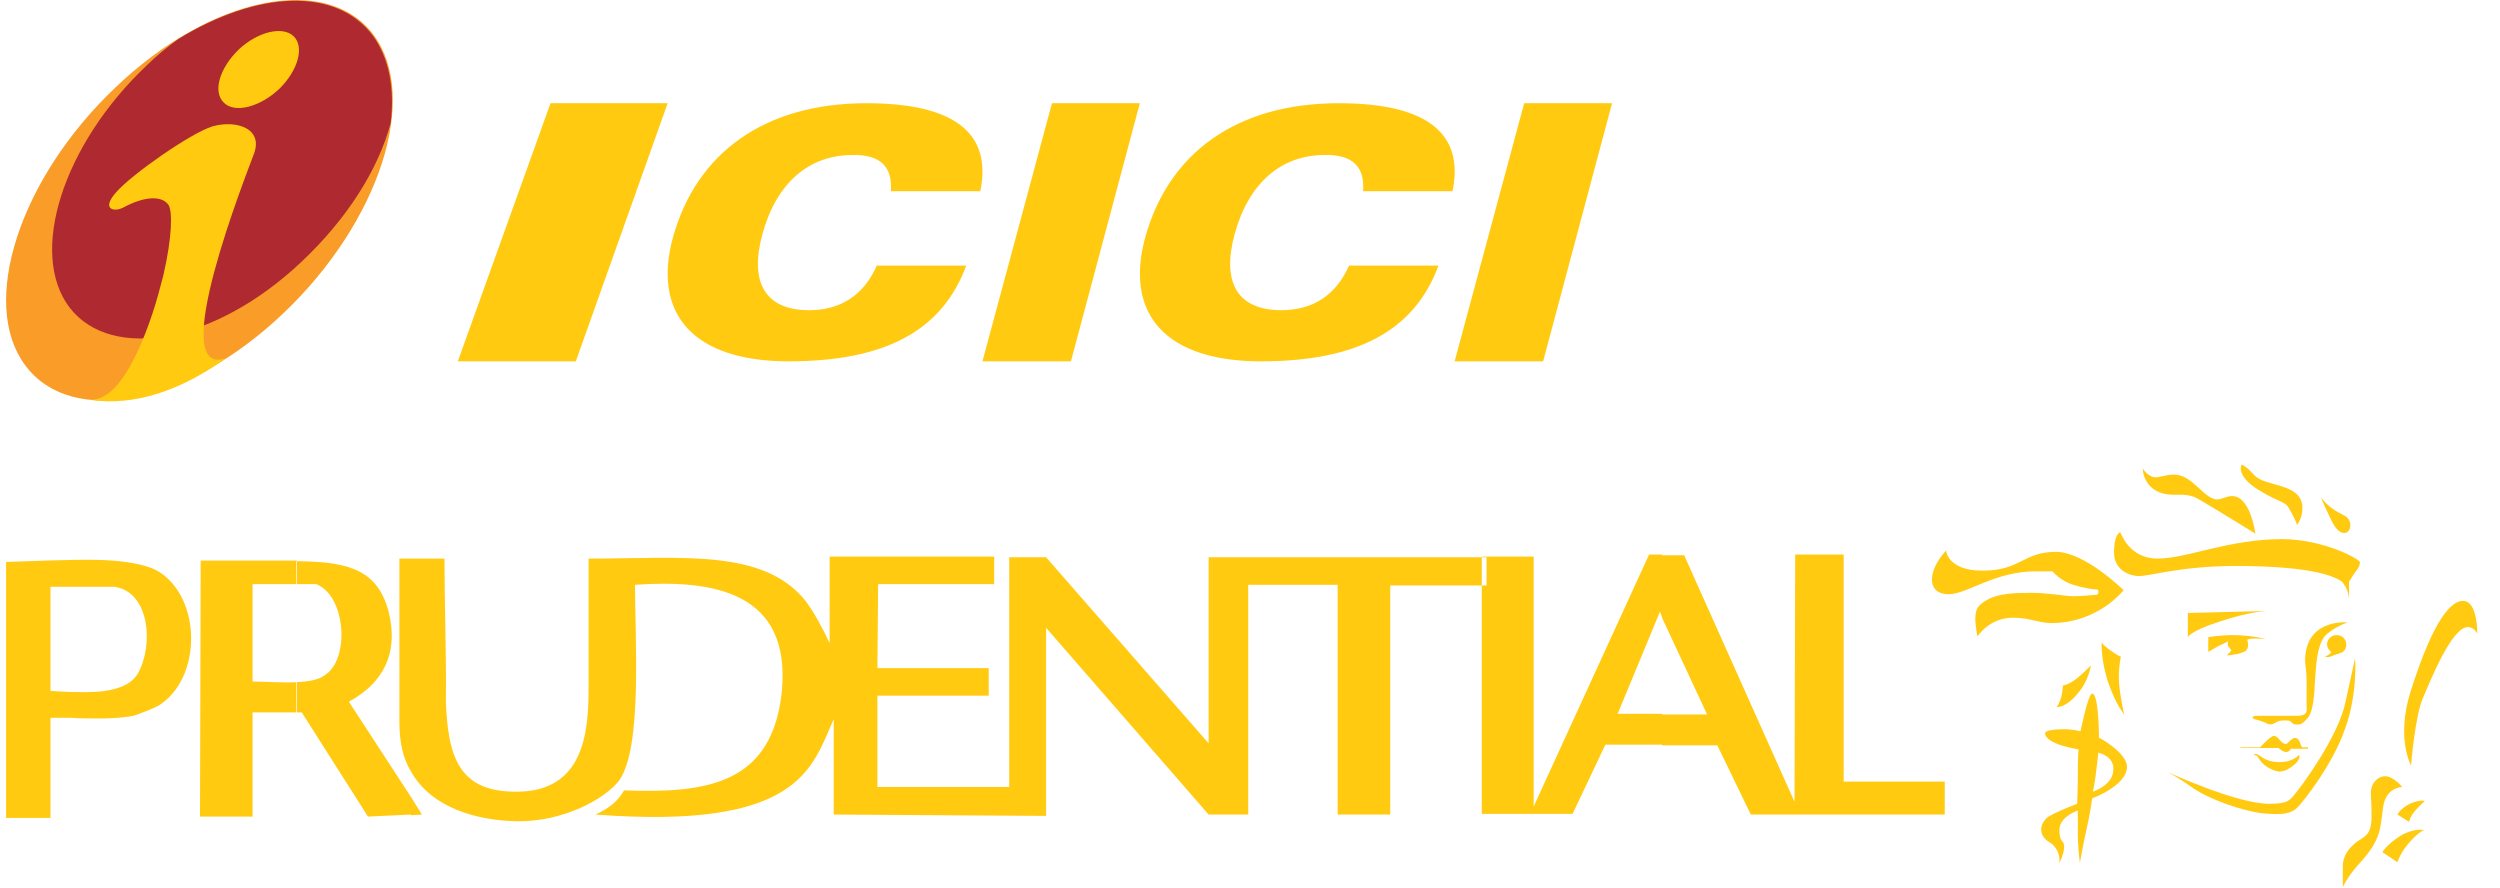
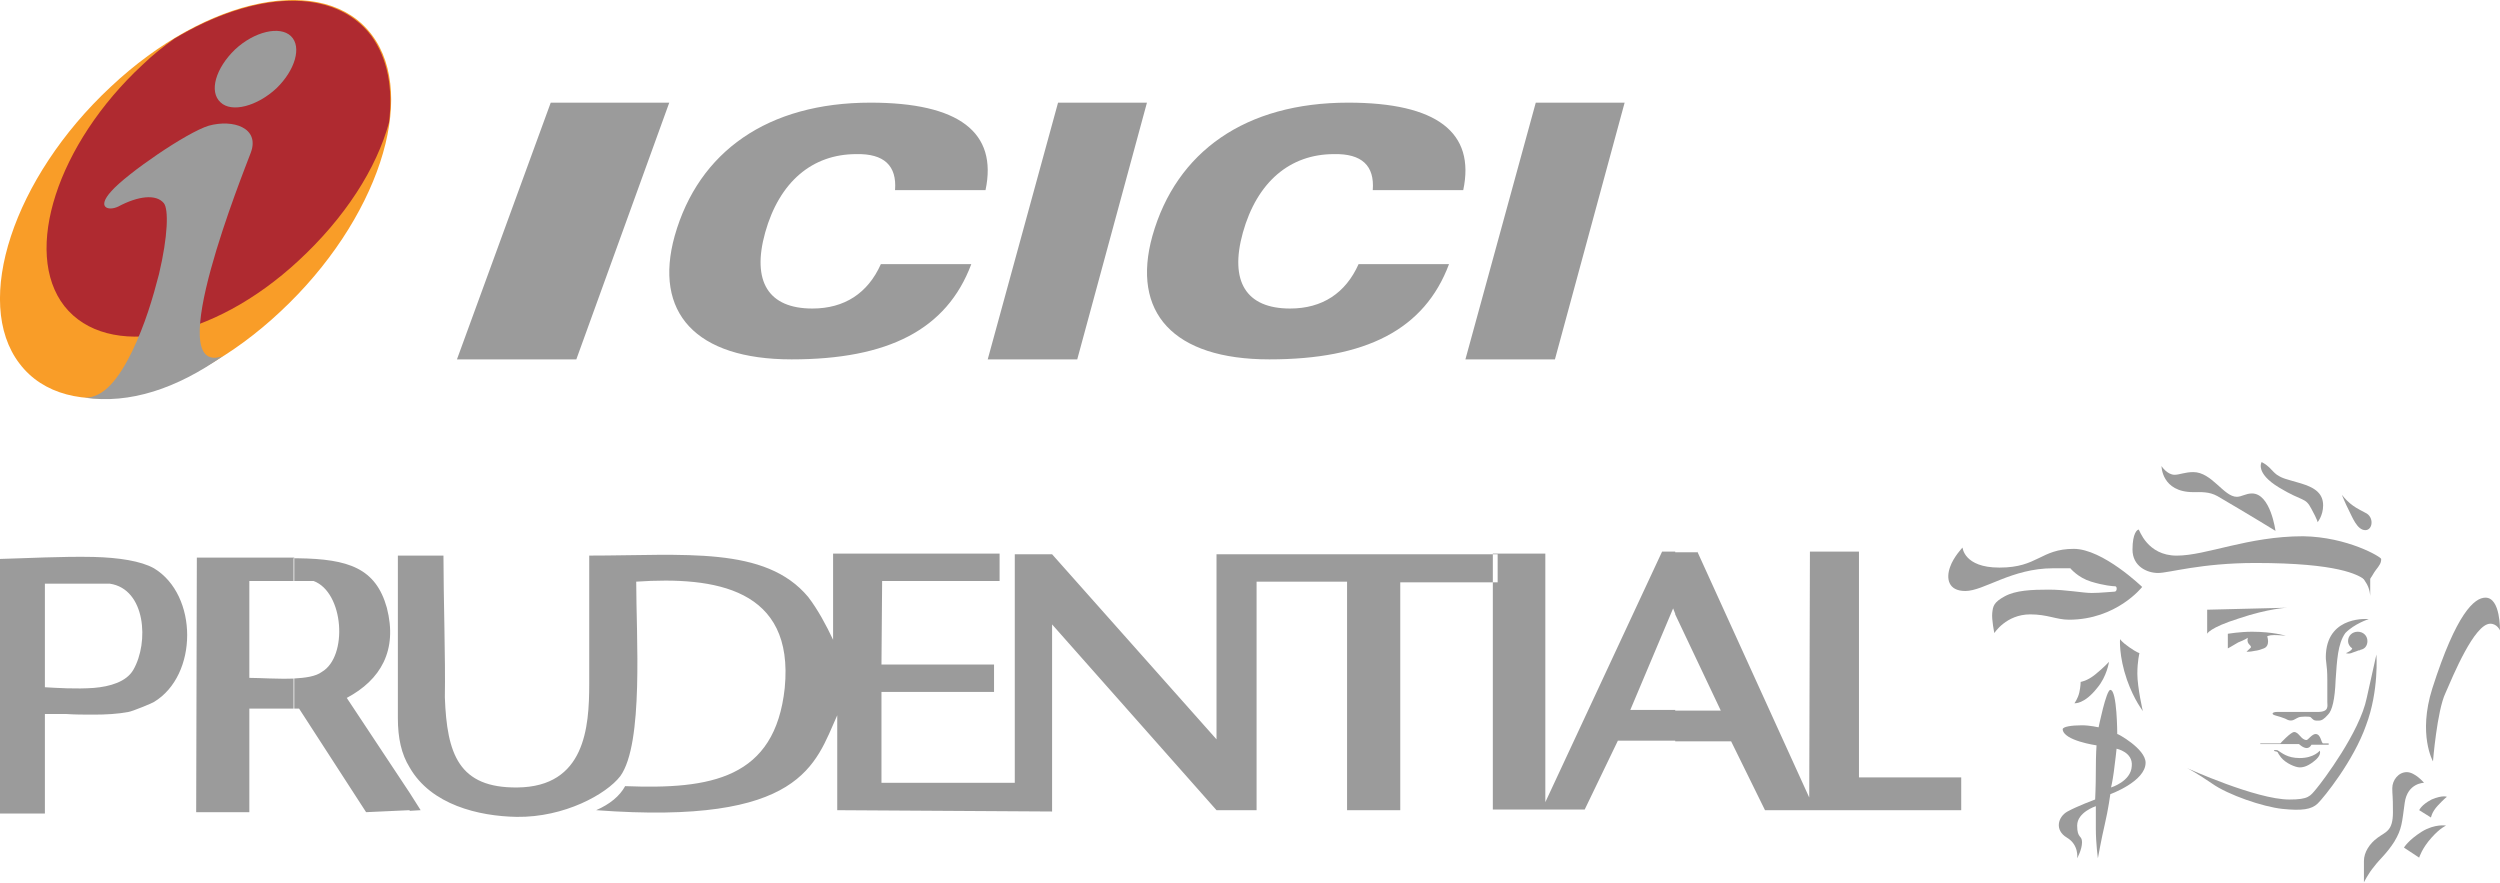
- <svg xmlns="http://www.w3.org/2000/svg" width="62" height="22" viewBox="0 0 62 22" fill="none">
+ <svg xmlns="http://www.w3.org/2000/svg" width="68" height="24" viewBox="0 0 68 24" fill="none">
  <g id="Group 236">
    <g id="Group">
-       <path id="Vector" d="M41.76 13.753L44.504 19.884L44.521 13.753H45.723V19.384H48.23V20.201H43.42L42.59 18.485H41.218V17.718H42.336L41.218 15.319V13.77H41.76V13.753ZM41.218 18.468H39.813L39 20.184H36.748V13.803H38.035V20.001L40.897 13.753H41.218V15.303L41.167 15.169L40.118 17.702H41.218V18.468ZM10.193 20.217V19.767L10.464 20.201L10.193 20.217ZM10.193 19.134C10.718 20.067 11.887 20.351 12.818 20.367C13.987 20.384 15.02 19.801 15.358 19.351C15.934 18.535 15.748 15.852 15.748 14.503C17.679 14.37 19.626 14.669 19.389 17.152C19.152 19.418 17.577 19.684 15.477 19.601C15.342 19.851 15.104 20.051 14.766 20.201C19.829 20.584 20.134 19.051 20.676 17.835V20.201L25.943 20.234V15.569L29.974 20.201H30.956V14.503H33.174V20.201H34.478V14.52H36.866V13.82H29.974V18.435L25.943 13.82H25.029V19.518H21.76V17.252H24.52V16.569H21.76L21.777 14.486H24.656V13.803H20.575V15.952C20.405 15.586 20.202 15.203 19.965 14.886C18.915 13.603 16.917 13.853 14.597 13.853V17.052C14.597 18.135 14.495 19.618 12.835 19.634C11.396 19.651 11.108 18.801 11.057 17.385C11.074 16.436 11.023 14.886 11.023 13.853H10.193V19.134ZM10.193 13.87V19.134C9.99 18.801 9.905 18.401 9.905 17.902V13.853H10.193V13.87ZM10.193 19.767L8.652 17.402C9.482 16.952 9.905 16.219 9.634 15.153C9.364 14.17 8.703 13.936 7.45 13.92H7.348V14.486H7.839C8.585 14.769 8.686 16.369 8.043 16.752C7.89 16.869 7.636 16.902 7.348 16.919V17.668H7.484L9.126 20.251L10.193 20.201V19.767ZM7.365 13.92V14.486H6.264V16.902C6.518 16.902 6.976 16.935 7.365 16.919V17.668H6.264V20.251H4.96L4.977 13.903H7.365V13.92ZM2.454 17.818C2.742 17.818 3.047 17.802 3.301 17.752C3.402 17.735 3.877 17.535 3.927 17.502C5.011 16.835 5.011 14.836 3.927 14.17C3.606 13.986 3.064 13.903 2.454 13.886V14.553H2.844C3.724 14.686 3.809 16.019 3.419 16.702C3.25 17.002 2.844 17.119 2.454 17.152V17.818ZM2.454 13.886V14.553H1.252V17.135C1.54 17.152 2.014 17.185 2.454 17.152V17.818C2.217 17.818 1.98 17.818 1.76 17.802H1.252V20.284H0.151V13.936C0.794 13.92 1.675 13.87 2.454 13.886Z" fill="#FFCA10" />
+       <path id="Vector" d="M46.167 15.003L49.211 21.692L49.23 15.003H50.564V21.146H53.345V22.037H48.008L47.087 20.165H45.566V19.329H46.806L45.566 16.712V15.021H46.167V15.003ZM45.566 20.147H44.006L43.104 22.019H40.605V15.058H42.033V21.819L45.209 15.003H45.566V16.694L45.509 16.548L44.344 19.311H45.566V20.147ZM11.142 22.055V21.564L11.442 22.037L11.142 22.055ZM11.142 20.874C11.724 21.892 13.021 22.201 14.054 22.219C15.351 22.237 16.497 21.601 16.873 21.11C17.512 20.22 17.305 17.293 17.305 15.821C19.447 15.676 21.608 16.003 21.345 18.711C21.082 21.183 19.334 21.474 17.004 21.383C16.854 21.655 16.591 21.873 16.215 22.037C21.833 22.455 22.172 20.783 22.773 19.456V22.037L28.617 22.073V16.984L33.089 22.037H34.179V15.821H36.64V22.037H38.087V15.839H40.736V15.076H33.089V20.11L28.617 15.076H27.602V21.292H23.976V18.82H27.038V18.075H23.976L23.994 15.803H27.189V15.058H22.66V17.402C22.472 17.002 22.247 16.584 21.984 16.239C20.819 14.84 18.602 15.112 16.027 15.112V18.602C16.027 19.783 15.915 21.401 14.073 21.419C12.476 21.437 12.156 20.51 12.1 18.965C12.119 17.929 12.062 16.239 12.062 15.112H11.142V20.874ZM11.142 15.13V20.874C10.916 20.51 10.822 20.074 10.822 19.529V15.112H11.142V15.13ZM11.142 21.564L9.432 18.983C10.353 18.493 10.822 17.693 10.522 16.53C10.221 15.458 9.488 15.203 8.098 15.185H7.985V15.803H8.53C9.357 16.112 9.469 17.857 8.755 18.275C8.586 18.402 8.304 18.438 7.985 18.456V19.274H8.135L9.958 22.091L11.142 22.037V21.564ZM8.004 15.185V15.803H6.782V18.438C7.064 18.438 7.572 18.475 8.004 18.456V19.274H6.782V22.091H5.336L5.354 15.167H8.004V15.185ZM2.555 19.438C2.874 19.438 3.212 19.42 3.494 19.365C3.607 19.347 4.133 19.129 4.189 19.093C5.392 18.366 5.392 16.185 4.189 15.458C3.832 15.258 3.231 15.167 2.555 15.149V15.876H2.987C3.964 16.021 4.058 17.475 3.626 18.22C3.438 18.547 2.987 18.675 2.555 18.711V19.438ZM2.555 15.149V15.876H1.221V18.693C1.54 18.711 2.066 18.747 2.555 18.711V19.438C2.292 19.438 2.028 19.438 1.784 19.42H1.221V22.128H-0.001V15.203C0.713 15.185 1.69 15.13 2.555 15.149Z" fill="#9B9B9B" />
      <g id="Group_2">
-         <path id="Vector_2" d="M52.123 15.935C52.123 15.935 52.157 16.002 52.344 16.135C52.531 16.269 52.598 16.285 52.598 16.285C52.598 16.285 52.547 16.485 52.547 16.802C52.547 17.135 52.683 17.751 52.683 17.735C52.683 17.718 52.48 17.485 52.293 16.952C52.089 16.352 52.123 15.935 52.123 15.935Z" fill="#FFCA10" />
-         <path id="Vector_3" d="M51.006 17.535C51.006 17.535 51.09 17.418 51.124 17.268C51.158 17.118 51.158 17.002 51.158 17.002C51.158 17.002 51.311 16.985 51.514 16.818C51.717 16.652 51.853 16.502 51.853 16.502C51.853 16.502 51.802 16.868 51.565 17.151C51.243 17.568 51.006 17.535 51.006 17.535Z" fill="#FFCA10" />
-         <path id="Vector_4" d="M51.886 17.201C52.055 17.201 52.055 18.317 52.055 18.3C52.055 18.284 52.749 18.667 52.749 19.017C52.749 19.483 51.886 19.8 51.886 19.8C51.886 19.8 51.835 20.183 51.75 20.549C51.665 20.916 51.581 21.399 51.581 21.399C51.581 21.399 51.53 21.033 51.53 20.666V20.1C51.53 20.1 51.073 20.25 51.073 20.583C51.073 20.916 51.191 20.816 51.191 20.999C51.191 21.183 51.073 21.399 51.073 21.399C51.073 21.399 51.123 21.066 50.819 20.883C50.514 20.699 50.598 20.366 50.836 20.233C51.073 20.1 51.513 19.933 51.513 19.933C51.513 19.933 51.53 19.616 51.53 19.2C51.53 18.783 51.547 18.584 51.547 18.584C51.547 18.584 50.734 18.467 50.717 18.184C50.717 18.117 50.937 18.084 51.191 18.084C51.377 18.084 51.598 18.134 51.598 18.134C51.598 18.134 51.784 17.201 51.886 17.201ZM52.038 18.667C52.038 18.667 52.004 19 51.97 19.25C51.936 19.5 51.902 19.633 51.902 19.633C51.902 19.633 52.394 19.483 52.41 19.1C52.444 18.75 52.038 18.667 52.038 18.667Z" fill="#FFCA10" />
-         <path id="Vector_5" d="M54.258 15.202V15.802C54.258 15.802 54.309 15.652 55.037 15.418C55.766 15.169 56.223 15.152 56.223 15.152L54.258 15.202Z" fill="#FFCA10" />
-         <path id="Vector_6" d="M54.766 16.168V15.801C54.766 15.801 55.071 15.751 55.358 15.751C55.866 15.751 56.188 15.851 56.188 15.851C56.188 15.851 56.036 15.835 55.9 15.835C55.765 15.835 55.731 15.868 55.731 15.868C55.731 15.868 55.816 16.101 55.646 16.168C55.477 16.234 55.46 16.218 55.392 16.234C55.325 16.251 55.223 16.251 55.223 16.251L55.325 16.151C55.325 16.151 55.358 16.134 55.291 16.068C55.223 16.001 55.257 15.901 55.257 15.901C55.257 15.901 55.189 15.951 55.02 16.018C54.884 16.101 54.766 16.168 54.766 16.168Z" fill="#FFCA10" />
-         <path id="Vector_7" d="M55.561 18.534H56.052C56.052 18.534 56.306 18.251 56.391 18.251C56.509 18.251 56.56 18.451 56.696 18.451C56.73 18.451 56.831 18.301 56.916 18.301C57.051 18.301 57.051 18.534 57.102 18.534H57.238V18.568H56.814C56.814 18.568 56.78 18.651 56.696 18.651C56.611 18.651 56.509 18.551 56.509 18.551H55.561V18.534Z" fill="#FFCA10" />
-         <path id="Vector_8" d="M57.017 18.717C57.017 18.717 56.882 18.901 56.526 18.901C56.221 18.901 56.086 18.767 56.001 18.717C55.984 18.701 55.95 18.701 55.916 18.701C55.883 18.701 55.9 18.734 55.933 18.734C55.967 18.734 55.967 18.751 55.984 18.751C56.001 18.784 56.018 18.817 56.069 18.884C56.187 19.034 56.425 19.134 56.526 19.134C56.628 19.134 56.746 19.101 56.932 18.934C57.068 18.801 57.017 18.717 57.017 18.717Z" fill="#FFCA10" />
-         <path id="Vector_9" d="M53.767 19.151C53.767 19.151 55.461 19.934 56.273 19.934C56.748 19.934 56.782 19.851 56.934 19.668C57.086 19.485 58.001 18.252 58.17 17.402C58.356 16.552 58.407 16.319 58.407 16.319C58.407 16.319 58.475 17.219 58.153 18.085C57.848 18.968 57.12 19.884 56.968 20.034C56.815 20.184 56.578 20.218 56.104 20.168C55.63 20.118 54.766 19.818 54.377 19.535C53.97 19.251 53.767 19.151 53.767 19.151Z" fill="#FFCA10" />
-         <path id="Vector_10" d="M58.102 22V21.467C58.102 21.25 58.238 21.034 58.441 20.884C58.645 20.734 58.814 20.717 58.814 20.25C58.814 19.784 58.797 19.851 58.797 19.651C58.797 19.451 58.949 19.251 59.153 19.251C59.356 19.251 59.576 19.517 59.576 19.517C59.576 19.517 59.169 19.517 59.102 20.017C59.034 20.517 59.034 20.667 58.848 20.984C58.661 21.284 58.492 21.417 58.357 21.6C58.204 21.783 58.102 22 58.102 22Z" fill="#FFCA10" />
-         <path id="Vector_11" d="M59.458 20.2L59.745 20.383C59.745 20.383 59.762 20.25 59.915 20.084C60.067 19.917 60.135 19.867 60.135 19.867C60.135 19.867 60.033 19.817 59.762 19.934C59.508 20.067 59.458 20.2 59.458 20.2Z" fill="#FFCA10" />
-         <path id="Vector_12" d="M59.083 21.133L59.456 21.383C59.456 21.383 59.523 21.15 59.76 20.883C59.981 20.633 60.116 20.583 60.116 20.583C60.116 20.583 59.845 20.533 59.523 20.733C59.185 20.95 59.083 21.133 59.083 21.133Z" fill="#FFCA10" />
-         <path id="Vector_13" d="M61.437 15.718C61.437 15.718 61.453 14.902 61.081 14.902C60.81 14.902 60.37 15.285 59.777 17.168C59.421 18.317 59.794 18.984 59.794 18.984C59.794 18.984 59.895 17.717 60.099 17.284C60.285 16.851 60.81 15.552 61.199 15.552C61.369 15.552 61.437 15.718 61.437 15.718Z" fill="#FFCA10" />
-         <path id="Vector_14" d="M58.22 15.436C58.22 15.436 57.238 15.336 57.17 16.285C57.154 16.535 57.204 16.519 57.204 16.952V17.502C57.204 17.602 57.255 17.752 56.967 17.752H55.968C55.866 17.752 55.816 17.802 55.917 17.835C56.036 17.868 56.087 17.885 56.171 17.918C56.256 17.968 56.324 17.985 56.408 17.935C56.476 17.902 56.493 17.868 56.645 17.868C56.798 17.868 56.781 17.868 56.832 17.918C56.883 17.968 56.899 17.968 56.984 17.968C57.069 17.968 57.12 17.935 57.221 17.818C57.323 17.718 57.391 17.435 57.407 16.952C57.441 16.469 57.458 16.052 57.645 15.786C57.865 15.552 58.22 15.436 58.22 15.436Z" fill="#FFCA10" />
-         <path id="Vector_15" d="M58.187 15.985C58.187 15.851 58.085 15.751 57.95 15.751C57.814 15.751 57.712 15.851 57.712 15.985C57.712 16.051 57.746 16.118 57.814 16.168C57.814 16.184 57.797 16.184 57.797 16.201C57.746 16.251 57.661 16.284 57.661 16.284C57.661 16.284 57.729 16.318 57.831 16.268C57.882 16.251 57.933 16.234 57.967 16.218C57.984 16.218 58.001 16.218 58.018 16.201C58.119 16.184 58.187 16.101 58.187 15.985Z" fill="#FFCA10" />
-         <path id="Vector_16" d="M58.256 14.87V14.287L57.747 14.187C57.747 14.187 58.019 14.287 58.137 14.503C58.256 14.67 58.256 14.87 58.256 14.87Z" fill="#FFCA10" />
-         <path id="Vector_17" d="M58.525 13.936C58.525 14.036 58.491 14.086 58.389 14.219C58.288 14.353 58.254 14.536 58.102 14.436C57.949 14.336 57.492 14.036 55.443 14.036C54.105 14.036 53.326 14.286 53.055 14.286C52.784 14.286 52.428 14.119 52.428 13.703C52.428 13.286 52.547 13.203 52.581 13.203C52.598 13.203 52.784 13.853 53.512 13.853C54.24 13.853 55.256 13.37 56.611 13.37C57.695 13.386 58.525 13.886 58.525 13.936Z" fill="#FFCA10" />
-         <path id="Vector_18" d="M55.934 13.236C55.934 13.236 55.815 12.303 55.358 12.303C55.206 12.303 55.104 12.386 54.986 12.386C54.664 12.386 54.376 11.77 53.919 11.77C53.715 11.77 53.58 11.837 53.461 11.837C53.275 11.837 53.14 11.62 53.14 11.62C53.14 11.62 53.14 12.27 53.919 12.27C54.105 12.27 54.308 12.253 54.511 12.37C55.324 12.853 55.934 13.236 55.934 13.236Z" fill="#FFCA10" />
-         <path id="Vector_19" d="M55.594 11.52C55.594 11.52 55.425 11.787 56.017 12.153C56.61 12.52 56.661 12.387 56.813 12.687C56.966 12.97 56.966 13.02 56.966 13.02C56.966 13.02 57.101 12.853 57.101 12.603C57.101 12.337 56.949 12.17 56.559 12.053C56.17 11.937 56.119 11.937 55.967 11.837C55.899 11.787 55.848 11.72 55.781 11.653C55.696 11.57 55.594 11.52 55.594 11.52Z" fill="#FFCA10" />
-         <path id="Vector_20" d="M57.56 12.335C57.56 12.335 57.645 12.552 57.729 12.718C57.814 12.885 57.933 13.218 58.136 13.218C58.322 13.218 58.356 12.885 58.136 12.785C57.916 12.668 57.865 12.635 57.763 12.552C57.645 12.452 57.56 12.335 57.56 12.335Z" fill="#FFCA10" />
-         <path id="Vector_21" d="M52.665 14.636C52.665 14.636 51.7 13.686 50.989 13.686C50.176 13.686 50.108 14.152 49.177 14.152H49.16C48.296 14.152 48.262 13.653 48.262 13.653C48.262 13.653 48.042 13.886 47.957 14.136C47.856 14.419 47.907 14.736 48.33 14.736C48.787 14.736 49.465 14.169 50.481 14.169H50.904C50.904 14.169 51.09 14.402 51.412 14.502C51.734 14.602 51.954 14.619 52.005 14.619C52.056 14.619 52.056 14.752 51.988 14.752C51.92 14.752 51.649 14.786 51.429 14.786C51.209 14.786 50.802 14.702 50.379 14.702C49.956 14.702 49.566 14.719 49.295 14.869C49.024 15.019 49.007 15.119 48.99 15.285C48.973 15.452 49.041 15.785 49.041 15.785C49.041 15.785 49.329 15.319 49.922 15.319C50.345 15.319 50.565 15.452 50.87 15.452C52.039 15.452 52.665 14.636 52.665 14.636Z" fill="#FFCA10" />
+         <path id="Vector_2" d="M57.665 17.383C57.665 17.383 57.703 17.456 57.91 17.601C58.117 17.747 58.193 17.765 58.193 17.765C58.193 17.765 58.136 17.983 58.136 18.328C58.136 18.692 58.287 19.364 58.287 19.346C58.287 19.328 58.061 19.074 57.854 18.492C57.628 17.838 57.665 17.383 57.665 17.383Z" fill="#9B9B9B" />
+         <path id="Vector_3" d="M56.425 19.128C56.425 19.128 56.519 19.001 56.557 18.837C56.594 18.674 56.594 18.547 56.594 18.547C56.594 18.547 56.764 18.529 56.989 18.347C57.215 18.165 57.365 18.002 57.365 18.002C57.365 18.002 57.308 18.401 57.045 18.71C56.688 19.165 56.425 19.128 56.425 19.128Z" fill="#9B9B9B" />
+         <path id="Vector_4" d="M57.401 18.765C57.589 18.765 57.589 19.983 57.589 19.965C57.589 19.947 58.36 20.365 58.36 20.746C58.36 21.255 57.401 21.601 57.401 21.601C57.401 21.601 57.345 22.018 57.251 22.418C57.157 22.818 57.063 23.345 57.063 23.345C57.063 23.345 57.007 22.945 57.007 22.546V21.928C57.007 21.928 56.499 22.091 56.499 22.455C56.499 22.818 56.631 22.709 56.631 22.909C56.631 23.109 56.499 23.345 56.499 23.345C56.499 23.345 56.556 22.982 56.218 22.782C55.88 22.582 55.973 22.218 56.236 22.073C56.499 21.928 56.988 21.746 56.988 21.746C56.988 21.746 57.007 21.401 57.007 20.946C57.007 20.492 57.026 20.274 57.026 20.274C57.026 20.274 56.124 20.146 56.105 19.837C56.105 19.765 56.349 19.728 56.631 19.728C56.838 19.728 57.082 19.783 57.082 19.783C57.082 19.783 57.289 18.765 57.401 18.765ZM57.571 20.365C57.571 20.365 57.533 20.728 57.495 21.001C57.458 21.273 57.42 21.419 57.42 21.419C57.42 21.419 57.965 21.255 57.984 20.837C58.022 20.455 57.571 20.365 57.571 20.365Z" fill="#9B9B9B" />
+         <path id="Vector_5" d="M60.035 16.584V17.239C60.035 17.239 60.091 17.075 60.899 16.821C61.707 16.548 62.214 16.53 62.214 16.53L60.035 16.584Z" fill="#9B9B9B" />
+         <path id="Vector_6" d="M60.597 17.637V17.238C60.597 17.238 60.935 17.183 61.255 17.183C61.818 17.183 62.175 17.292 62.175 17.292C62.175 17.292 62.006 17.274 61.856 17.274C61.706 17.274 61.668 17.31 61.668 17.31C61.668 17.31 61.762 17.565 61.574 17.637C61.386 17.71 61.367 17.692 61.292 17.71C61.217 17.728 61.104 17.728 61.104 17.728L61.217 17.619C61.217 17.619 61.255 17.601 61.179 17.528C61.104 17.456 61.142 17.347 61.142 17.347C61.142 17.347 61.067 17.401 60.879 17.474C60.729 17.565 60.597 17.637 60.597 17.637Z" fill="#9B9B9B" />
+         <path id="Vector_7" d="M61.48 20.22H62.025C62.025 20.22 62.307 19.911 62.401 19.911C62.532 19.911 62.589 20.129 62.739 20.129C62.777 20.129 62.889 19.965 62.983 19.965C63.134 19.965 63.134 20.22 63.19 20.22H63.34V20.256H62.871C62.871 20.256 62.833 20.347 62.739 20.347C62.645 20.347 62.532 20.238 62.532 20.238H61.48V20.22Z" fill="#9B9B9B" />
+         <path id="Vector_8" d="M63.096 20.419C63.096 20.419 62.945 20.619 62.551 20.619C62.212 20.619 62.062 20.474 61.968 20.419C61.949 20.401 61.912 20.401 61.874 20.401C61.837 20.401 61.855 20.437 61.893 20.437C61.931 20.437 61.931 20.455 61.949 20.455C61.968 20.492 61.987 20.528 62.043 20.601C62.175 20.764 62.438 20.873 62.551 20.873C62.663 20.873 62.795 20.837 63.002 20.655C63.152 20.51 63.096 20.419 63.096 20.419Z" fill="#9B9B9B" />
+         <path id="Vector_9" d="M59.489 20.893C59.489 20.893 61.368 21.747 62.27 21.747C62.797 21.747 62.834 21.656 63.003 21.456C63.172 21.256 64.187 19.912 64.375 18.985C64.582 18.058 64.638 17.803 64.638 17.803C64.638 17.803 64.713 18.785 64.356 19.73C64.018 20.693 63.21 21.693 63.041 21.856C62.872 22.02 62.609 22.056 62.082 22.002C61.556 21.947 60.598 21.62 60.166 21.311C59.715 21.002 59.489 20.893 59.489 20.893Z" fill="#9B9B9B" />
+         <path id="Vector_10" d="M64.299 24V23.419C64.299 23.183 64.45 22.946 64.675 22.783C64.901 22.619 65.088 22.601 65.088 22.092C65.088 21.583 65.07 21.656 65.07 21.438C65.07 21.22 65.239 21.002 65.464 21.002C65.69 21.002 65.934 21.292 65.934 21.292C65.934 21.292 65.483 21.292 65.408 21.837C65.333 22.383 65.333 22.546 65.126 22.892C64.919 23.219 64.731 23.364 64.581 23.564C64.412 23.764 64.299 24 64.299 24Z" fill="#9B9B9B" />
+         <path id="Vector_11" d="M65.803 22.037L66.123 22.237C66.123 22.237 66.141 22.091 66.31 21.91C66.48 21.728 66.555 21.673 66.555 21.673C66.555 21.673 66.442 21.619 66.141 21.746C65.859 21.891 65.803 22.037 65.803 22.037Z" fill="#9B9B9B" />
+         <path id="Vector_12" d="M65.388 23.055L65.801 23.328C65.801 23.328 65.876 23.074 66.139 22.783C66.384 22.51 66.534 22.456 66.534 22.456C66.534 22.456 66.233 22.401 65.876 22.619C65.5 22.856 65.388 23.055 65.388 23.055Z" fill="#9B9B9B" />
+         <path id="Vector_13" d="M67.999 17.147C67.999 17.147 68.018 16.256 67.605 16.256C67.304 16.256 66.815 16.674 66.158 18.728C65.763 19.982 66.177 20.709 66.177 20.709C66.177 20.709 66.289 19.328 66.515 18.855C66.721 18.383 67.304 16.965 67.736 16.965C67.924 16.965 67.999 17.147 67.999 17.147Z" fill="#9B9B9B" />
+         <path id="Vector_14" d="M64.431 16.839C64.431 16.839 63.341 16.73 63.266 17.766C63.247 18.038 63.303 18.02 63.303 18.493V19.093C63.303 19.201 63.36 19.365 63.04 19.365H61.932C61.819 19.365 61.763 19.42 61.875 19.456C62.007 19.492 62.063 19.511 62.157 19.547C62.251 19.601 62.326 19.62 62.42 19.565C62.495 19.529 62.514 19.492 62.683 19.492C62.852 19.492 62.834 19.492 62.89 19.547C62.946 19.601 62.965 19.601 63.059 19.601C63.153 19.601 63.209 19.565 63.322 19.438C63.435 19.329 63.51 19.02 63.529 18.493C63.566 17.966 63.585 17.511 63.792 17.22C64.036 16.966 64.431 16.839 64.431 16.839Z" fill="#9B9B9B" />
+         <path id="Vector_15" d="M64.394 17.438C64.394 17.292 64.281 17.183 64.131 17.183C63.98 17.183 63.867 17.292 63.867 17.438C63.867 17.51 63.905 17.583 63.98 17.637C63.98 17.656 63.961 17.656 63.961 17.674C63.905 17.728 63.81 17.765 63.81 17.765C63.81 17.765 63.886 17.801 63.999 17.747C64.055 17.728 64.112 17.71 64.149 17.692C64.168 17.692 64.187 17.692 64.206 17.674C64.319 17.656 64.394 17.565 64.394 17.438Z" fill="#9B9B9B" />
+         <path id="Vector_16" d="M64.47 16.222V15.586L63.905 15.477C63.905 15.477 64.207 15.586 64.338 15.822C64.47 16.004 64.47 16.222 64.47 16.222Z" fill="#9B9B9B" />
+         <path id="Vector_17" d="M64.768 15.204C64.768 15.313 64.73 15.367 64.618 15.512C64.505 15.658 64.467 15.858 64.298 15.749C64.129 15.64 63.622 15.313 61.348 15.313C59.864 15.313 58.999 15.585 58.699 15.585C58.398 15.585 58.004 15.403 58.004 14.949C58.004 14.495 58.135 14.404 58.173 14.404C58.191 14.404 58.398 15.113 59.206 15.113C60.014 15.113 61.142 14.586 62.645 14.586C63.847 14.604 64.768 15.149 64.768 15.204Z" fill="#9B9B9B" />
+         <path id="Vector_18" d="M61.893 14.44C61.893 14.44 61.761 13.422 61.254 13.422C61.085 13.422 60.972 13.513 60.841 13.513C60.484 13.513 60.164 12.841 59.657 12.841C59.431 12.841 59.281 12.914 59.15 12.914C58.943 12.914 58.793 12.677 58.793 12.677C58.793 12.677 58.793 13.386 59.657 13.386C59.864 13.386 60.089 13.368 60.315 13.495C61.217 14.022 61.893 14.44 61.893 14.44Z" fill="#9B9B9B" />
+         <path id="Vector_19" d="M61.517 12.568C61.517 12.568 61.329 12.859 61.986 13.258C62.644 13.658 62.7 13.513 62.87 13.84C63.039 14.149 63.039 14.204 63.039 14.204C63.039 14.204 63.189 14.022 63.189 13.749C63.189 13.459 63.02 13.277 62.588 13.149C62.156 13.022 62.099 13.022 61.93 12.913C61.855 12.859 61.798 12.786 61.723 12.713C61.629 12.622 61.517 12.568 61.517 12.568Z" fill="#9B9B9B" />
+         <path id="Vector_20" d="M63.698 13.457C63.698 13.457 63.792 13.693 63.886 13.875C63.98 14.056 64.111 14.42 64.337 14.42C64.544 14.42 64.581 14.056 64.337 13.947C64.093 13.82 64.036 13.784 63.923 13.693C63.792 13.584 63.698 13.457 63.698 13.457Z" fill="#9B9B9B" />
+         <path id="Vector_21" d="M58.267 15.965C58.267 15.965 57.196 14.929 56.407 14.929C55.505 14.929 55.429 15.438 54.396 15.438H54.377C53.419 15.438 53.381 14.893 53.381 14.893C53.381 14.893 53.137 15.148 53.043 15.42C52.93 15.729 52.987 16.075 53.456 16.075C53.964 16.075 54.715 15.457 55.843 15.457H56.313C56.313 15.457 56.519 15.711 56.876 15.82C57.233 15.929 57.478 15.947 57.534 15.947C57.59 15.947 57.59 16.093 57.515 16.093C57.44 16.093 57.139 16.129 56.895 16.129C56.651 16.129 56.2 16.038 55.73 16.038C55.26 16.038 54.828 16.056 54.528 16.22C54.227 16.383 54.208 16.492 54.189 16.674C54.17 16.856 54.246 17.22 54.246 17.22C54.246 17.22 54.565 16.711 55.223 16.711C55.693 16.711 55.937 16.856 56.275 16.856C57.572 16.856 58.267 15.965 58.267 15.965Z" fill="#9B9B9B" />
      </g>
    </g>
    <g id="Group 231">
-       <path id="Vector_22" d="M11.354 8.961L13.653 2.56H16.558L14.28 8.961H11.354Z" fill="#FFCA10" />
-       <path id="Vector_23" d="M24.365 8.961L26.089 2.56H28.268L26.559 8.961H24.365Z" fill="#FFCA10" />
-       <path id="Vector_24" d="M36.075 8.961L37.8 2.56H39.979L38.27 8.961H36.075Z" fill="#FFCA10" />
-       <path id="Vector_25" fill-rule="evenodd" clip-rule="evenodd" d="M22.093 4.742H24.311C24.612 3.298 23.661 2.56 21.491 2.56C18.972 2.56 17.277 3.78 16.691 5.881C16.169 7.79 17.198 8.961 19.558 8.961C21.919 8.961 23.36 8.223 23.962 6.587H21.744C21.428 7.309 20.857 7.693 20.065 7.693C18.988 7.693 18.576 7.02 18.909 5.801C19.257 4.533 20.065 3.844 21.142 3.844C21.824 3.828 22.14 4.132 22.093 4.742Z" fill="#FFCA10" />
-       <path id="Vector_26" fill-rule="evenodd" clip-rule="evenodd" d="M33.804 4.742H36.022C36.323 3.298 35.373 2.56 33.202 2.56C30.684 2.56 28.989 3.78 28.403 5.881C27.88 7.79 28.91 8.961 31.27 8.961C33.63 8.961 35.072 8.223 35.674 6.587H33.456C33.139 7.309 32.569 7.693 31.777 7.693C30.7 7.693 30.288 7.02 30.62 5.801C30.969 4.533 31.777 3.844 32.854 3.844C33.535 3.828 33.852 4.132 33.804 4.742Z" fill="#FFCA10" />
+       <path id="Vector_22" d="M12.429 9.775L14.98 2.792H18.204L15.676 9.775H12.429Z" fill="#9B9B9B" />
+       <path id="Vector_23" d="M26.866 9.775L28.779 2.792H31.197L29.301 9.775H26.866Z" fill="#9B9B9B" />
+       <path id="Vector_24" d="M39.859 9.775L41.773 2.792H44.19L42.294 9.775H39.859Z" fill="#9B9B9B" />
+       <path id="Vector_25" fill-rule="evenodd" clip-rule="evenodd" d="M24.345 5.172H26.806C27.14 3.597 26.085 2.792 23.677 2.792C20.883 2.792 19.002 4.122 18.352 6.415C17.772 8.497 18.914 9.775 21.533 9.775C24.152 9.775 25.751 8.97 26.419 7.185H23.959C23.607 7.972 22.974 8.392 22.096 8.392C20.9 8.392 20.443 7.657 20.812 6.327C21.199 4.945 22.096 4.192 23.291 4.192C24.047 4.175 24.398 4.507 24.345 5.172Z" fill="#9B9B9B" />
+       <path id="Vector_26" fill-rule="evenodd" clip-rule="evenodd" d="M37.339 5.172H39.8C40.134 3.597 39.079 2.792 36.671 2.792C33.877 2.792 31.996 4.122 31.346 6.415C30.766 8.497 31.908 9.775 34.527 9.775C37.146 9.775 38.745 8.97 39.413 7.185H36.953C36.601 7.972 35.968 8.392 35.09 8.392C33.894 8.392 33.437 7.657 33.806 6.327C34.193 4.945 35.09 4.192 36.285 4.192C37.041 4.175 37.392 4.507 37.339 5.172Z" fill="#9B9B9B" />
    </g>
    <g id="Group_3">
-       <path id="Vector_27" fill-rule="evenodd" clip-rule="evenodd" d="M2.865 2.167C5.235 -0.099 8.114 -0.682 9.266 0.867C10.418 2.417 9.401 5.516 7.031 7.765C4.66 10.03 1.781 10.614 0.629 9.064C-0.522 7.531 0.477 4.433 2.865 2.167Z" fill="#F99D28" />
-       <path id="Vector_28" fill-rule="evenodd" clip-rule="evenodd" d="M4.422 0.968C4.168 1.151 3.897 1.368 3.643 1.618C1.56 3.584 0.696 6.283 1.729 7.632C2.779 8.982 5.353 8.499 7.47 6.499C8.605 5.433 9.384 4.2 9.689 3.051C9.79 2.201 9.655 1.451 9.248 0.885C8.334 -0.331 6.386 -0.232 4.422 0.968Z" fill="#AF2A30" />
-       <path id="Vector_29" fill-rule="evenodd" clip-rule="evenodd" d="M5.608 8.882C4.49 9.682 3.339 10.082 2.221 9.915C2.695 9.932 3.068 9.432 3.39 8.765C3.711 8.082 3.898 7.433 4.05 6.833C4.27 5.883 4.287 5.217 4.169 5.067C3.982 4.834 3.542 4.883 3.051 5.15C2.814 5.267 2.509 5.183 2.882 4.767C3.254 4.334 4.728 3.301 5.269 3.134C5.862 2.968 6.523 3.184 6.303 3.801C6.133 4.267 4.084 9.415 5.608 8.882ZM7.285 0.902C7.556 1.168 7.386 1.751 6.929 2.201C6.455 2.651 5.828 2.818 5.557 2.551C5.269 2.284 5.439 1.701 5.913 1.235C6.387 0.785 7.014 0.635 7.285 0.902Z" fill="#FFCA10" />
+       <path id="Vector_27" fill-rule="evenodd" clip-rule="evenodd" d="M3.01 2.363C5.641 -0.109 8.835 -0.745 10.113 0.946C11.39 2.636 10.263 6.016 7.632 8.47C5.002 10.942 1.807 11.578 0.53 9.888C-0.748 8.216 0.361 4.835 3.01 2.363Z" fill="#F99D28" />
+       <path id="Vector_28" fill-rule="evenodd" clip-rule="evenodd" d="M4.738 1.056C4.456 1.256 4.156 1.492 3.874 1.765C1.563 3.91 0.604 6.854 1.751 8.326C2.916 9.798 5.772 9.271 8.12 7.09C9.379 5.927 10.244 4.582 10.582 3.328C10.695 2.401 10.544 1.583 10.094 0.965C9.079 -0.362 6.918 -0.252 4.738 1.056Z" fill="#AF2A30" />
+       <path id="Vector_29" fill-rule="evenodd" clip-rule="evenodd" d="M6.054 9.689C4.814 10.562 3.536 10.998 2.296 10.816C2.822 10.834 3.235 10.289 3.592 9.562C3.949 8.817 4.156 8.108 4.325 7.454C4.57 6.418 4.588 5.691 4.457 5.527C4.25 5.273 3.762 5.327 3.217 5.618C2.954 5.745 2.615 5.654 3.029 5.2C3.442 4.728 5.077 3.601 5.678 3.419C6.336 3.237 7.069 3.473 6.824 4.146C6.636 4.655 4.363 10.271 6.054 9.689ZM7.914 0.983C8.215 1.274 8.027 1.91 7.52 2.401C6.993 2.892 6.298 3.074 5.998 2.783C5.678 2.492 5.866 1.856 6.392 1.347C6.918 0.856 7.614 0.693 7.914 0.983Z" fill="#9B9B9B" />
    </g>
  </g>
</svg>
